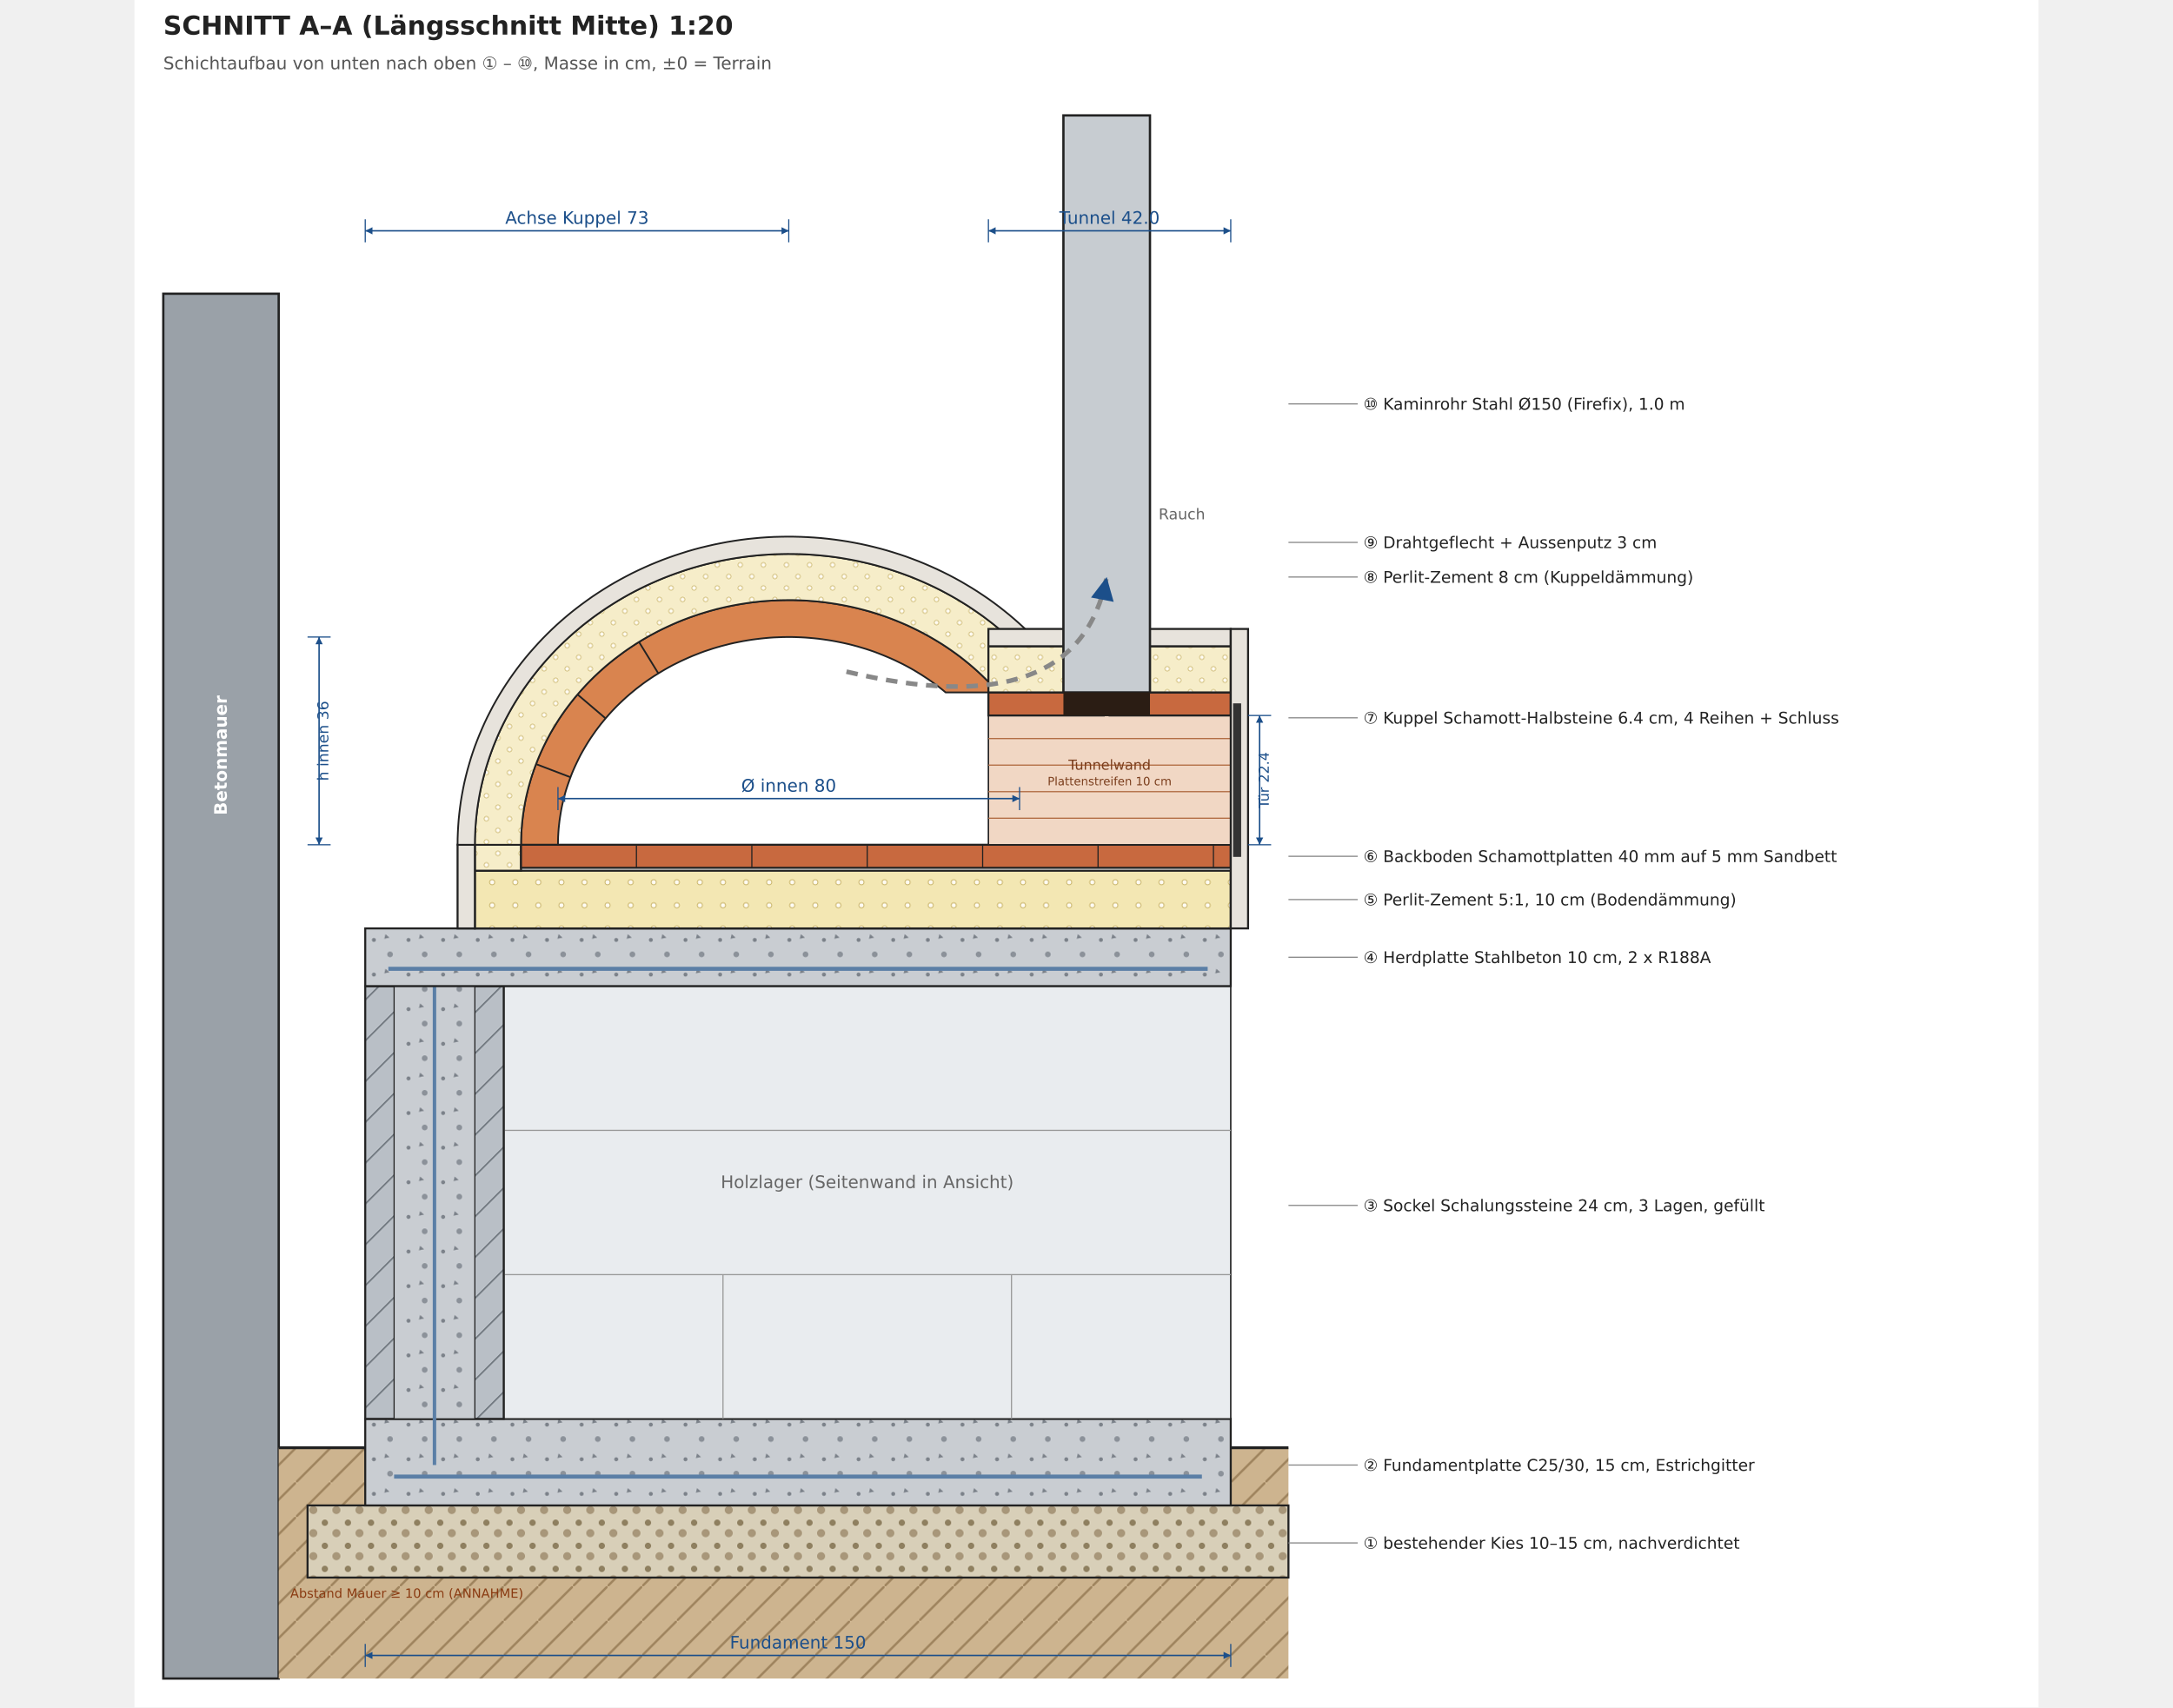
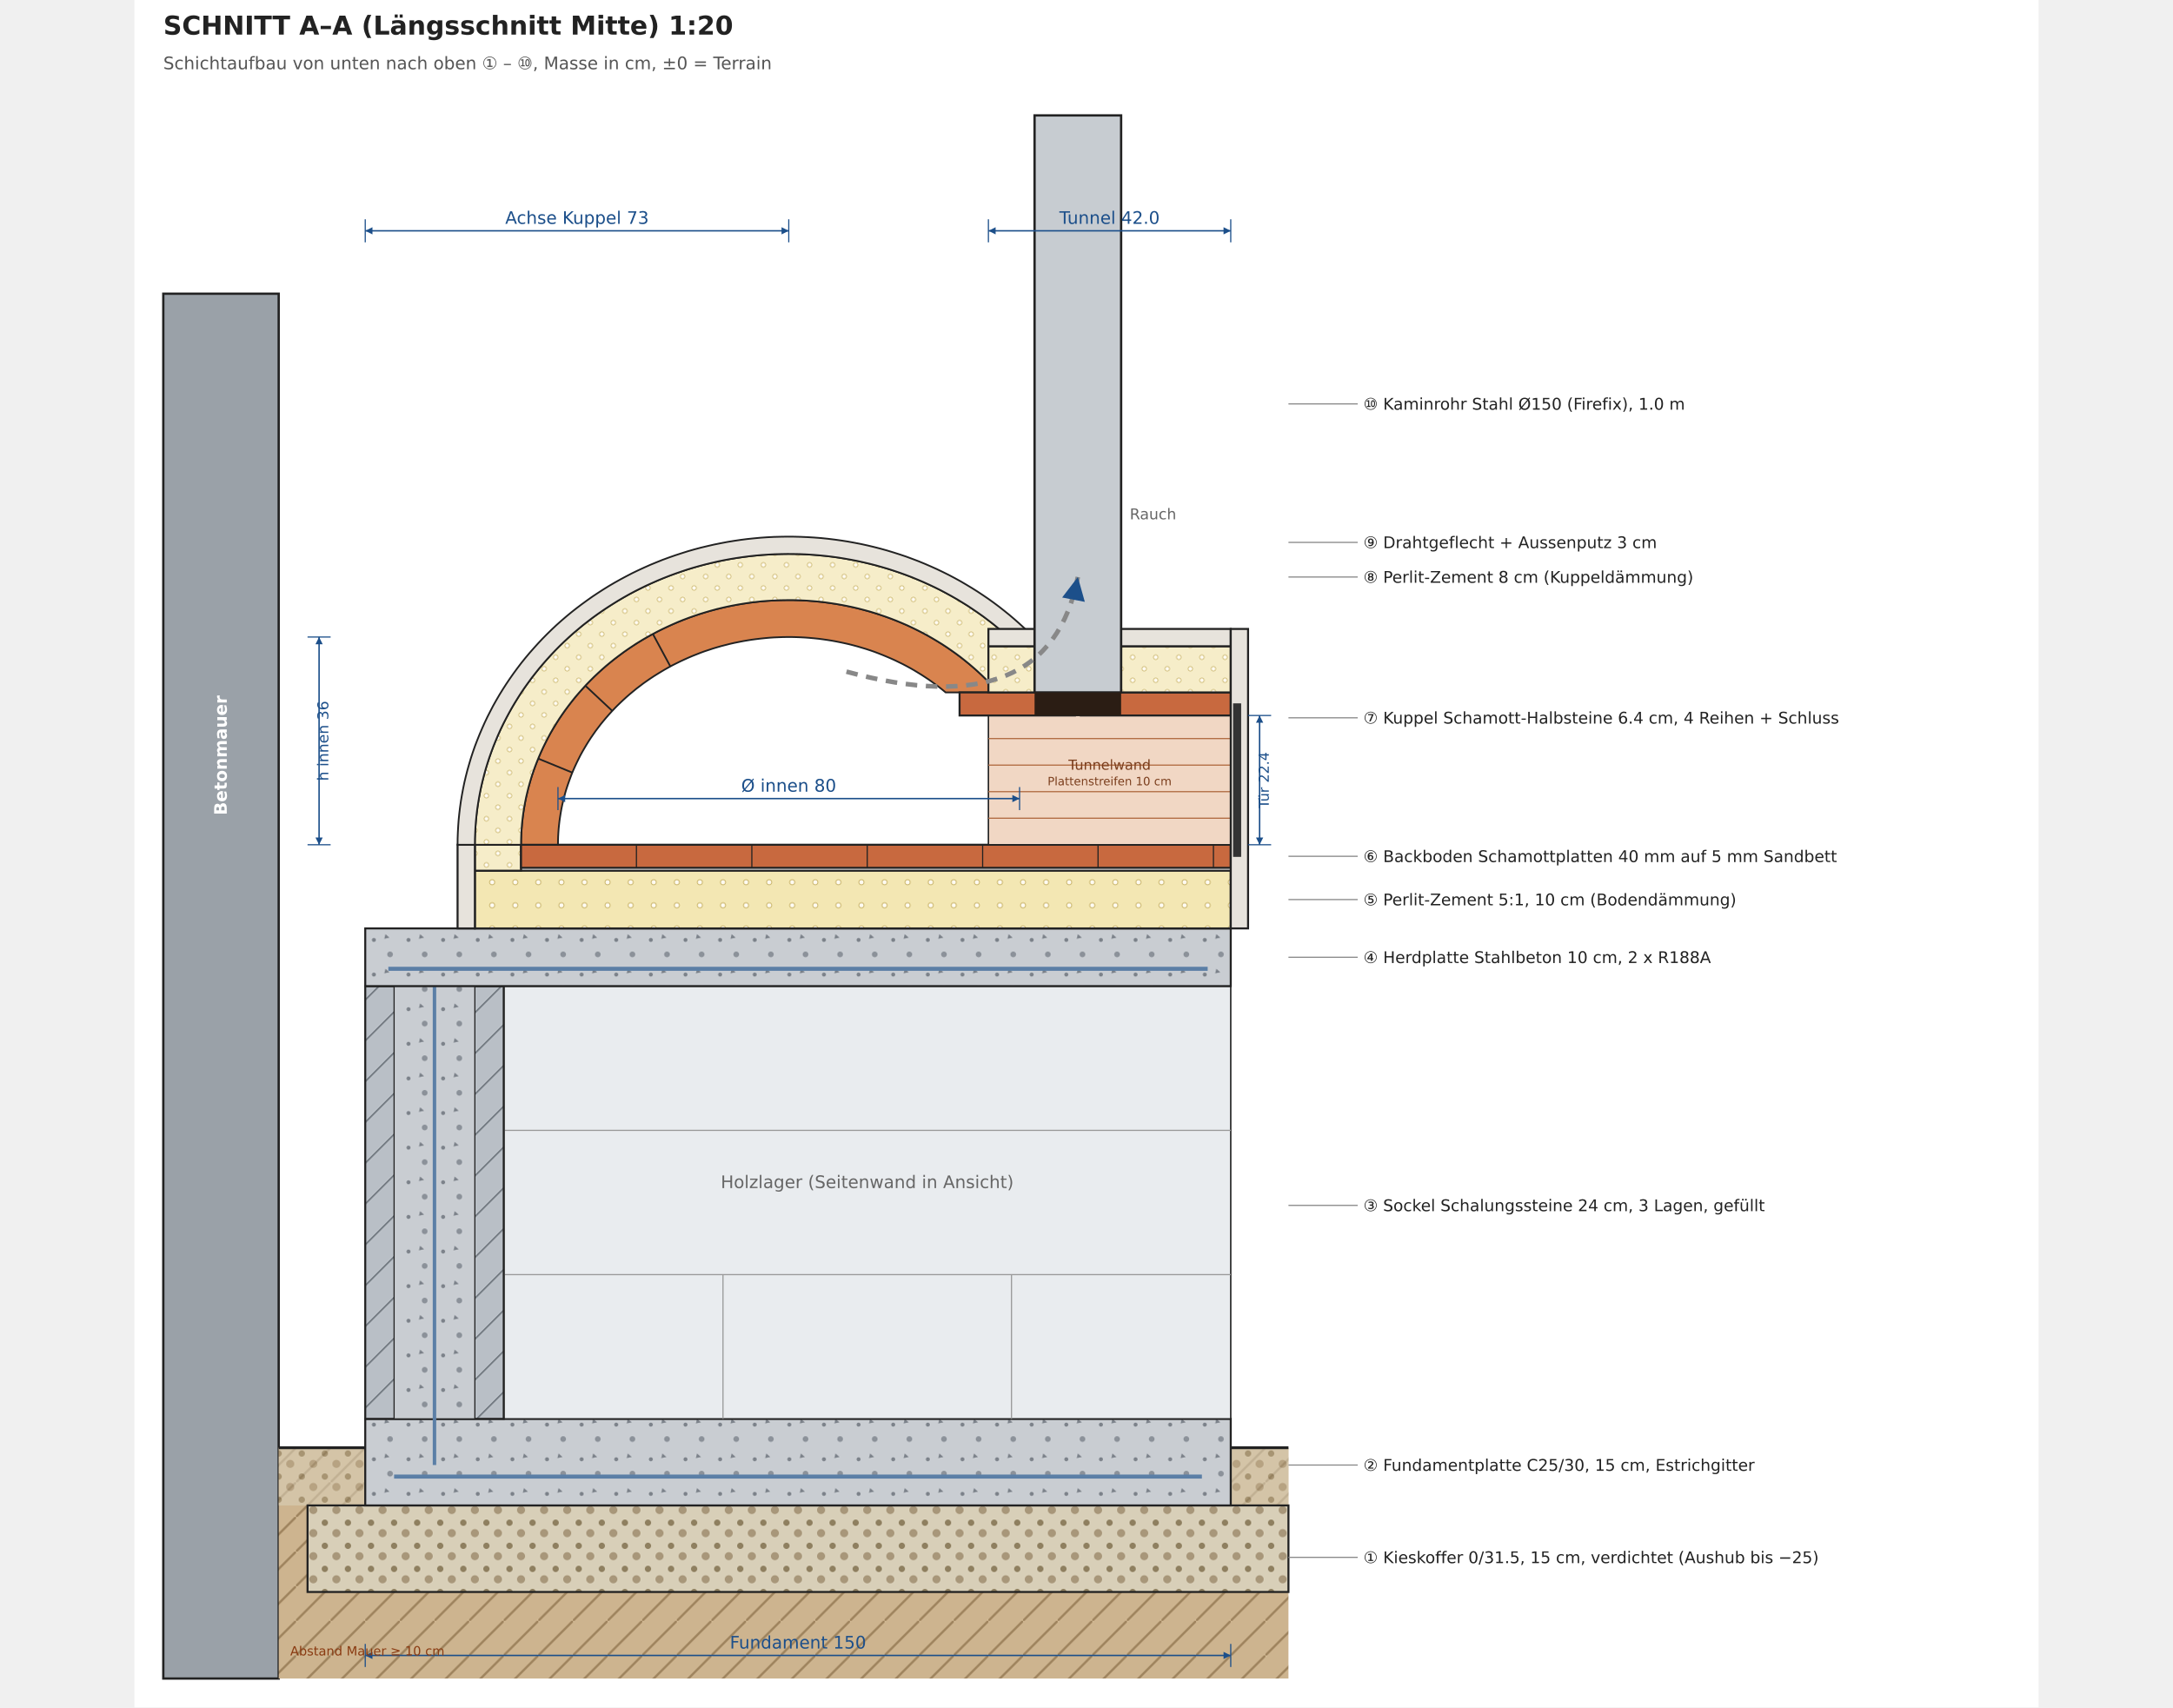
<svg xmlns="http://www.w3.org/2000/svg" width="1400" height="1100" viewBox="-40 -250.9 330 295.9" font-family="DejaVu Sans, Arial, sans-serif">
  <defs>
    <pattern id="pKies" width="4" height="4" patternUnits="userSpaceOnUse">
      <rect width="4" height="4" fill="#d8cfb8" />
      <circle cx="1" cy="1" r="0.55" fill="#8f8060" />
      <circle cx="3" cy="2.8" r="0.7" fill="#a8977a" />
    </pattern>
    <pattern id="pBeton" width="6" height="6" patternUnits="userSpaceOnUse">
      <rect width="6" height="6" fill="#c9cdd2" />
      <circle cx="1.5" cy="2" r="0.35" fill="#7d838b" />
      <circle cx="4.3" cy="4.5" r="0.5" fill="#8c929a" />
      <path d="M3.5 1 l0.7 0.6 l-0.9 0.2z" fill="#7d838b" />
    </pattern>
    <pattern id="pSchal" width="5" height="5" patternUnits="userSpaceOnUse" patternTransform="rotate(45)">
      <rect width="5" height="5" fill="#b9bfc6" />
      <line x1="0" y1="0" x2="0" y2="5" stroke="#6d747c" stroke-width="0.5" />
    </pattern>
    <pattern id="pPerlit" width="4" height="4" patternUnits="userSpaceOnUse">
      <rect width="4" height="4" fill="#f3e7b3" />
      <circle cx="2" cy="2" r="0.45" fill="#fffaf0" stroke="#c8b46a" stroke-width="0.15" />
    </pattern>
    <pattern id="pIso" width="4" height="4" patternUnits="userSpaceOnUse">
      <rect width="4" height="4" fill="#f6edc9" />
      <circle cx="1" cy="3" r="0.4" fill="#fffaf0" stroke="#c8b46a" stroke-width="0.12" />
      <circle cx="3" cy="1" r="0.4" fill="#fffaf0" stroke="#c8b46a" stroke-width="0.12" />
    </pattern>
    <pattern id="pErde" width="6" height="6" patternUnits="userSpaceOnUse">
      <rect width="6" height="6" fill="#cdb48f" />
      <path d="M0 6 L6 0" stroke="#a0855f" stroke-width="0.4" />
    </pattern>
    <marker id="arr" viewBox="0 0 10 10" refX="10" refY="5" markerWidth="5" markerHeight="5" orient="auto-start-reverse">
      <path d="M0 0 L10 5 L0 10 z" fill="#1c4f8a" />
    </marker>
  </defs>
  <rect x="-40" y="-250.9" width="330" height="295.9" fill="#ffffff" />
  <rect x="-35.00" y="-200.00" width="20.00" height="240.00" fill="#9aa1a8" stroke="#222" stroke-width="0.4" />
  <text x="-24.00" y="-120.00" font-size="3" text-anchor="middle" fill="#fff" font-weight="bold" transform="rotate(-90 -24.00 -120.00)">Betonmauer</text>
  <rect x="-15.00" y="0.00" width="175.00" height="40.00" fill="url(#pErde)" stroke="none" stroke-width="0" />
+   <rect x="-15.00" y="0.00" width="175.00" height="10.00" fill="url(#pKies)" stroke="none" stroke-width="0" opacity="0.6" />
  <line x1="-15.00" y1="0.00" x2="160.00" y2="0.00" stroke="#222" stroke-width="0.5" />
-   <rect x="-10.00" y="10.00" width="170.00" height="12.50" fill="url(#pKies)" stroke="#222" stroke-width="0.35" />
+   <rect x="-10.00" y="10.00" width="170.00" height="15.00" fill="url(#pKies)" stroke="#222" stroke-width="0.35" />
  <rect x="0.00" y="-5.00" width="150.00" height="15.00" fill="url(#pBeton)" stroke="#222" stroke-width="0.35" />
  <line x1="5.00" y1="5.00" x2="145.00" y2="5.00" stroke="#5b7fa6" stroke-width="0.7" />
  <rect x="24.00" y="-80.00" width="126.00" height="75.00" fill="#e9ecef" stroke="#222" stroke-width="0.25" />
  <line x1="24.00" y1="-30.00" x2="150.00" y2="-30.00" stroke="#999" stroke-width="0.2" />
  <line x1="24.00" y1="-55.00" x2="150.00" y2="-55.00" stroke="#999" stroke-width="0.2" />
  <line x1="62.00" y1="-5.00" x2="62.00" y2="-30.00" stroke="#999" stroke-width="0.2" />
  <line x1="112.00" y1="-5.00" x2="112.00" y2="-30.00" stroke="#999" stroke-width="0.2" />
  <rect x="0.00" y="-80.00" width="24.00" height="75.00" fill="url(#pSchal)" stroke="#222" stroke-width="0.35" />
  <rect x="5.00" y="-80.00" width="14.00" height="75.00" fill="url(#pBeton)" stroke="#222" stroke-width="0.2" />
  <line x1="12.00" y1="3.00" x2="12.00" y2="-87.00" stroke="#5b7fa6" stroke-width="0.6" />
  <text x="87.00" y="-45.00" font-size="3" text-anchor="middle" fill="#666" font-weight="normal">Holzlager (Seitenwand in Ansicht)</text>
  <rect x="0.00" y="-90.00" width="150.00" height="10.00" fill="url(#pBeton)" stroke="#222" stroke-width="0.35" />
  <line x1="4.00" y1="-83.00" x2="146.00" y2="-83.00" stroke="#5b7fa6" stroke-width="0.7" />
  <rect x="19.00" y="-100.00" width="131.00" height="10.00" fill="url(#pPerlit)" stroke="#222" stroke-width="0.35" />
  <rect x="19.00" y="-104.50" width="8.00" height="4.50" fill="url(#pIso)" stroke="#222" stroke-width="0.35" />
  <rect x="16.00" y="-104.50" width="3.00" height="14.50" fill="#e7e3dc" stroke="#222" stroke-width="0.35" />
  <rect x="27.00" y="-104.50" width="123.00" height="4.00" fill="#c8693f" stroke="#222" stroke-width="0.35" />
  <line x1="47.00" y1="-104.50" x2="47.00" y2="-100.50" stroke="#222" stroke-width="0.2" />
  <line x1="67.00" y1="-104.50" x2="67.00" y2="-100.50" stroke="#222" stroke-width="0.2" />
  <line x1="87.00" y1="-104.50" x2="87.00" y2="-100.50" stroke="#222" stroke-width="0.2" />
  <line x1="107.00" y1="-104.50" x2="107.00" y2="-100.50" stroke="#222" stroke-width="0.2" />
  <line x1="127.00" y1="-104.50" x2="127.00" y2="-100.50" stroke="#222" stroke-width="0.2" />
  <line x1="147.00" y1="-104.50" x2="147.00" y2="-100.50" stroke="#222" stroke-width="0.2" />
  <polygon points="109.71,-130.90 109.11,-131.58 108.49,-132.24 107.86,-132.90 107.21,-133.54 106.55,-134.17 105.87,-134.79 105.18,-135.39 104.48,-135.98 103.77,-136.56 103.04,-137.12 102.30,-137.67 101.54,-138.21 100.78,-138.73 100.00,-139.24 99.22,-139.73 98.42,-140.21 97.61,-140.67 96.79,-141.12 95.96,-141.55 95.12,-141.97 94.27,-142.37 93.41,-142.75 92.55,-143.12 91.67,-143.47 90.79,-143.81 89.90,-144.13 89.01,-144.43 88.10,-144.71 87.20,-144.98 86.28,-145.23 85.36,-145.47 84.44,-145.68 83.51,-145.88 82.57,-146.06 81.63,-146.23 80.69,-146.37 79.75,-146.50 78.80,-146.61 77.85,-146.70 76.90,-146.78 75.95,-146.84 74.99,-146.87 74.04,-146.90 73.08,-146.90 72.13,-146.88 71.18,-146.85 70.22,-146.80 69.27,-146.73 68.32,-146.65 67.37,-146.54 66.43,-146.42 65.48,-146.28 64.55,-146.12 63.61,-145.95 62.68,-145.75 61.75,-145.54 60.83,-145.31 59.91,-145.07 59.00,-144.81 58.10,-144.53 57.20,-144.23 56.31,-143.92 55.43,-143.59 54.55,-143.24 53.68,-142.88 52.82,-142.50 51.97,-142.11 51.13,-141.70 50.29,-141.27 49.47,-140.83 48.66,-140.37 47.86,-139.90 47.06,-139.41 46.28,-138.91 45.51,-138.39 44.76,-137.86 44.01,-137.31 43.28,-136.75 42.56,-136.18 41.85,-135.59 41.16,-134.99 40.48,-134.38 39.81,-133.75 39.16,-133.12 38.52,-132.47 37.90,-131.80 37.29,-131.13 36.70,-130.45 36.13,-129.75 35.57,-129.05 35.02,-128.33 34.49,-127.60 33.98,-126.87 33.48,-126.12 33.01,-125.36 32.55,-124.60 32.10,-123.83 31.67,-123.05 31.27,-122.26 30.87,-121.46 30.50,-120.66 30.15,-119.85 29.81,-119.03 29.49,-118.21 29.19,-117.38 28.91,-116.55 28.65,-115.71 28.41,-114.86 28.18,-114.02 27.98,-113.16 27.79,-112.31 27.63,-111.45 27.48,-110.59 27.35,-109.72 27.25,-108.86 27.16,-107.99 27.09,-107.12 27.04,-106.24 27.01,-105.37 27.00,-104.50 33.40,-104.50 33.41,-105.20 33.43,-105.89 33.47,-106.59 33.52,-107.28 33.59,-107.97 33.67,-108.66 33.77,-109.35 33.88,-110.04 34.00,-110.73 34.14,-111.41 34.30,-112.09 34.47,-112.77 34.65,-113.45 34.85,-114.12 35.07,-114.79 35.30,-115.45 35.54,-116.11 35.79,-116.77 36.06,-117.42 36.35,-118.07 36.65,-118.71 36.96,-119.34 37.28,-119.98 37.62,-120.60 37.98,-121.22 38.34,-121.83 38.72,-122.44 39.11,-123.04 39.52,-123.63 39.93,-124.22 40.36,-124.79 40.80,-125.37 41.26,-125.93 41.72,-126.48 42.20,-127.03 42.69,-127.57 43.19,-128.10 43.70,-128.62 44.23,-129.13 44.76,-129.63 45.31,-130.13 45.86,-130.61 46.43,-131.08 47.00,-131.55 47.59,-132.00 48.18,-132.45 48.79,-132.88 49.40,-133.30 50.02,-133.71 50.66,-134.11 51.30,-134.50 51.94,-134.88 52.60,-135.25 53.26,-135.61 53.94,-135.95 54.61,-136.28 55.30,-136.60 55.99,-136.91 56.69,-137.21 57.40,-137.49 58.11,-137.77 58.82,-138.03 59.55,-138.27 60.27,-138.51 61.01,-138.73 61.74,-138.94 62.49,-139.13 63.23,-139.32 63.98,-139.49 64.73,-139.64 65.49,-139.79 66.25,-139.92 67.01,-140.04 67.77,-140.14 68.54,-140.23 69.31,-140.31 70.08,-140.38 70.85,-140.43 71.62,-140.46 72.39,-140.49 73.16,-140.50 73.94,-140.50 74.71,-140.48 75.48,-140.45 76.25,-140.41 77.02,-140.35 77.79,-140.28 78.56,-140.20 79.32,-140.10 80.09,-139.99 80.85,-139.87 81.61,-139.73 82.36,-139.58 83.11,-139.42 83.86,-139.25 84.60,-139.06 85.34,-138.86 86.08,-138.64 86.81,-138.42 87.54,-138.18 88.26,-137.93 88.97,-137.66 89.68,-137.38 90.38,-137.09 91.08,-136.79 91.77,-136.48 92.45,-136.15 93.13,-135.82 93.80,-135.47 94.46,-135.11 95.11,-134.74 95.75,-134.35 96.39,-133.96 97.02,-133.55 97.64,-133.14 98.25,-132.71 98.85,-132.27 99.44,-131.83 100.02,-131.37 100.59,-130.90" fill="#d9844f" stroke="#222" stroke-width="0.3" />
  <polygon points="119.74,-130.90 119.11,-131.82 118.47,-132.73 117.80,-133.62 117.11,-134.50 116.40,-135.37 115.67,-136.22 114.92,-137.06 114.15,-137.88 113.37,-138.69 112.56,-139.48 111.74,-140.26 110.90,-141.02 110.04,-141.76 109.16,-142.48 108.27,-143.19 107.36,-143.88 106.43,-144.55 105.49,-145.20 104.54,-145.83 103.57,-146.44 102.58,-147.04 101.58,-147.61 100.57,-148.16 99.55,-148.70 98.51,-149.21 97.47,-149.70 96.41,-150.17 95.34,-150.62 94.26,-151.05 93.17,-151.45 92.07,-151.84 90.96,-152.20 89.85,-152.54 88.72,-152.86 87.59,-153.15 86.46,-153.43 85.31,-153.68 84.17,-153.90 83.01,-154.11 81.85,-154.29 80.69,-154.45 79.53,-154.58 78.36,-154.69 77.19,-154.78 76.02,-154.84 74.84,-154.88 73.67,-154.90 72.50,-154.89 71.32,-154.86 70.15,-154.81 68.98,-154.73 67.81,-154.63 66.64,-154.51 65.48,-154.36 64.32,-154.19 63.16,-154.00 62.01,-153.78 60.87,-153.54 59.73,-153.28 58.59,-153.00 57.47,-152.69 56.35,-152.36 55.24,-152.01 54.13,-151.63 53.04,-151.24 51.96,-150.82 50.88,-150.38 49.82,-149.92 48.77,-149.44 47.73,-148.93 46.70,-148.41 45.68,-147.87 44.68,-147.30 43.69,-146.72 42.71,-146.11 41.75,-145.49 40.80,-144.85 39.87,-144.19 38.95,-143.51 38.05,-142.81 37.16,-142.09 36.30,-141.36 35.45,-140.61 34.61,-139.84 33.80,-139.06 33.00,-138.26 32.23,-137.44 31.47,-136.61 30.73,-135.76 30.01,-134.90 29.31,-134.03 28.64,-133.14 27.98,-132.24 27.34,-131.32 26.73,-130.40 26.14,-129.46 25.57,-128.51 25.02,-127.54 24.49,-126.57 23.99,-125.59 23.51,-124.60 23.05,-123.59 22.62,-122.58 22.21,-121.56 21.83,-120.54 21.47,-119.50 21.13,-118.46 20.81,-117.41 20.53,-116.35 20.26,-115.29 20.02,-114.23 19.81,-113.16 19.62,-112.09 19.46,-111.01 19.32,-109.93 19.20,-108.85 19.11,-107.76 19.05,-106.68 19.01,-105.59 19.00,-104.50 27.00,-104.50 27.01,-105.42 27.04,-106.33 27.10,-107.24 27.17,-108.16 27.27,-109.07 27.39,-109.98 27.53,-110.88 27.69,-111.79 27.87,-112.69 28.08,-113.58 28.30,-114.47 28.55,-115.36 28.81,-116.24 29.10,-117.12 29.41,-117.99 29.74,-118.85 30.09,-119.71 30.46,-120.56 30.85,-121.41 31.26,-122.24 31.69,-123.07 32.13,-123.89 32.60,-124.70 33.09,-125.50 33.59,-126.29 34.12,-127.07 34.66,-127.84 35.22,-128.59 35.80,-129.34 36.39,-130.08 37.01,-130.80 37.64,-131.51 38.28,-132.21 38.95,-132.90 39.62,-133.57 40.32,-134.23 41.03,-134.88 41.75,-135.51 42.49,-136.12 43.25,-136.73 44.02,-137.31 44.80,-137.89 45.59,-138.44 46.40,-138.98 47.22,-139.51 48.05,-140.02 48.90,-140.51 49.76,-140.98 50.62,-141.44 51.50,-141.88 52.39,-142.30 53.29,-142.71 54.19,-143.10 55.11,-143.47 56.03,-143.82 56.97,-144.15 57.91,-144.47 58.86,-144.76 59.81,-145.04 60.77,-145.30 61.74,-145.54 62.71,-145.76 63.69,-145.96 64.67,-146.14 65.65,-146.30 66.64,-146.45 67.64,-146.57 68.63,-146.68 69.63,-146.76 70.63,-146.82 71.63,-146.87 72.63,-146.89 73.63,-146.90 74.63,-146.89 75.63,-146.85 76.63,-146.80 77.63,-146.72 78.63,-146.63 79.62,-146.52 80.61,-146.38 81.60,-146.23 82.58,-146.06 83.56,-145.87 84.54,-145.66 85.51,-145.43 86.47,-145.18 87.43,-144.92 88.38,-144.63 89.32,-144.32 90.26,-144.00 91.19,-143.66 92.11,-143.30 93.02,-142.92 93.93,-142.53 94.82,-142.11 95.70,-141.68 96.58,-141.23 97.44,-140.77 98.29,-140.28 99.13,-139.78 99.96,-139.27 100.77,-138.74 101.57,-138.19 102.36,-137.63 103.14,-137.05 103.90,-136.45 104.65,-135.84 105.38,-135.22 106.10,-134.58 106.80,-133.93 107.49,-133.26 108.16,-132.59 108.82,-131.89 109.46,-131.19 110.08,-130.47 110.68,-129.74 111.27,-129.00 111.84,-128.25 112.39,-127.48 112.93,-126.71" fill="url(#pIso)" stroke="#222" stroke-width="0.3" />
  <polygon points="117.30,-138.90 116.54,-139.72 115.76,-140.53 114.97,-141.33 114.15,-142.11 113.32,-142.87 112.47,-143.62 111.61,-144.35 110.73,-145.06 109.84,-145.76 108.93,-146.44 108.00,-147.11 107.06,-147.75 106.11,-148.38 105.14,-148.99 104.16,-149.58 103.17,-150.16 102.17,-150.71 101.15,-151.25 100.12,-151.76 99.08,-152.26 98.03,-152.73 96.97,-153.19 95.90,-153.63 94.82,-154.04 93.74,-154.44 92.64,-154.81 91.54,-155.16 90.42,-155.50 89.31,-155.81 88.18,-156.10 87.05,-156.37 85.91,-156.62 84.77,-156.84 83.62,-157.05 82.47,-157.23 81.32,-157.39 80.16,-157.53 79.00,-157.65 77.83,-157.74 76.67,-157.81 75.50,-157.86 74.33,-157.89 73.17,-157.90 72.00,-157.88 70.83,-157.85 69.66,-157.79 68.50,-157.71 67.34,-157.60 66.18,-157.48 65.02,-157.33 63.87,-157.16 62.72,-156.97 61.57,-156.75 60.43,-156.52 59.30,-156.26 58.17,-155.99 57.04,-155.69 55.93,-155.37 54.82,-155.02 53.72,-154.66 52.63,-154.28 51.54,-153.88 50.47,-153.45 49.40,-153.01 48.34,-152.54 47.30,-152.06 46.26,-151.56 45.24,-151.03 44.23,-150.49 43.23,-149.93 42.24,-149.35 41.27,-148.75 40.31,-148.13 39.36,-147.50 38.43,-146.84 37.51,-146.17 36.60,-145.48 35.71,-144.78 34.84,-144.06 33.98,-143.32 33.14,-142.57 32.32,-141.80 31.51,-141.01 30.72,-140.21 29.95,-139.39 29.20,-138.56 28.46,-137.72 27.74,-136.86 27.04,-135.99 26.37,-135.11 25.71,-134.21 25.07,-133.30 24.45,-132.38 23.85,-131.45 23.27,-130.51 22.71,-129.55 22.17,-128.59 21.66,-127.61 21.16,-126.63 20.69,-125.64 20.24,-124.63 19.81,-123.62 19.40,-122.60 19.01,-121.58 18.65,-120.55 18.31,-119.51 18.00,-118.46 17.70,-117.41 17.43,-116.35 17.18,-115.29 16.96,-114.22 16.76,-113.15 16.58,-112.08 16.43,-111.00 16.30,-109.92 16.19,-108.84 16.11,-107.76 16.05,-106.67 16.01,-105.59 16.00,-104.50 19.00,-104.50 19.01,-105.53 19.05,-106.55 19.10,-107.57 19.18,-108.60 19.28,-109.62 19.40,-110.64 19.55,-111.65 19.72,-112.67 19.91,-113.68 20.12,-114.68 20.36,-115.69 20.61,-116.68 20.89,-117.68 21.19,-118.66 21.51,-119.64 21.86,-120.62 22.22,-121.59 22.61,-122.55 23.01,-123.50 23.44,-124.45 23.89,-125.39 24.36,-126.31 24.85,-127.23 25.36,-128.15 25.89,-129.05 26.44,-129.94 27.00,-130.82 27.59,-131.69 28.20,-132.54 28.82,-133.39 29.47,-134.22 30.13,-135.05 30.81,-135.85 31.51,-136.65 32.22,-137.43 32.95,-138.20 33.70,-138.96 34.47,-139.70 35.25,-140.43 36.04,-141.14 36.86,-141.83 37.68,-142.52 38.53,-143.18 39.38,-143.83 40.25,-144.46 41.14,-145.08 42.04,-145.68 42.95,-146.26 43.87,-146.83 44.81,-147.38 45.75,-147.91 46.71,-148.42 47.68,-148.91 48.66,-149.39 49.65,-149.84 50.65,-150.28 51.66,-150.70 52.68,-151.10 53.71,-151.48 54.75,-151.84 55.79,-152.19 56.84,-152.51 57.90,-152.81 58.96,-153.09 60.03,-153.35 61.11,-153.60 62.19,-153.82 63.28,-154.02 64.36,-154.20 65.46,-154.36 66.55,-154.50 67.65,-154.62 68.76,-154.72 69.86,-154.79 70.96,-154.85 72.07,-154.88 73.18,-154.90 74.28,-154.89 75.39,-154.87 76.50,-154.82 77.60,-154.75 78.70,-154.66 79.80,-154.55 80.90,-154.42 82.00,-154.27 83.09,-154.09 84.17,-153.90 85.26,-153.69 86.33,-153.45 87.41,-153.20 88.47,-152.93 89.53,-152.63 90.59,-152.32 91.63,-151.98 92.67,-151.63 93.70,-151.26 94.73,-150.87 95.74,-150.45 96.75,-150.02 97.74,-149.57 98.72,-149.11 99.70,-148.62 100.66,-148.11 101.61,-147.59 102.56,-147.05 103.48,-146.49 104.40,-145.92 105.30,-145.32 106.19,-144.71 107.07,-144.09 107.93,-143.44 108.78,-142.79 109.61,-142.11 110.43,-141.42 111.23,-140.71 112.02,-139.99 112.79,-139.26 113.55,-138.51 114.29,-137.74 115.01,-136.97" fill="#e7e3dc" stroke="#222" stroke-width="0.3" />
  <line x1="33.40" y1="-104.50" x2="27.00" y2="-104.50" stroke="#222" stroke-width="0.3" />
-   <line x1="35.57" y1="-116.20" x2="29.59" y2="-118.48" stroke="#222" stroke-width="0.3" />
-   <line x1="41.65" y1="-126.40" x2="36.78" y2="-130.55" stroke="#222" stroke-width="0.3" />
-   <line x1="50.79" y1="-134.20" x2="47.44" y2="-139.65" stroke="#222" stroke-width="0.3" />
+   <line x1="35.89" y1="-117.00" x2="29.97" y2="-119.43" stroke="#222" stroke-width="0.3" />
+   <line x1="42.81" y1="-127.70" x2="38.14" y2="-132.07" stroke="#222" stroke-width="0.3" />
+   <line x1="52.88" y1="-135.40" x2="49.84" y2="-141.04" stroke="#222" stroke-width="0.3" />
  <rect x="108.00" y="-126.90" width="42.00" height="22.40" fill="#f1d7c4" stroke="#222" stroke-width="0.25" />
  <line x1="108.00" y1="-109.10" x2="150.00" y2="-109.10" stroke="#b06a40" stroke-width="0.2" />
  <line x1="108.00" y1="-113.70" x2="150.00" y2="-113.70" stroke="#b06a40" stroke-width="0.2" />
  <line x1="108.00" y1="-118.30" x2="150.00" y2="-118.30" stroke="#b06a40" stroke-width="0.2" />
  <line x1="108.00" y1="-122.90" x2="150.00" y2="-122.90" stroke="#b06a40" stroke-width="0.2" />
  <text x="129.00" y="-117.50" font-size="2.4" text-anchor="middle" fill="#7a3d1c" font-weight="normal">Tunnelwand</text>
  <text x="129.00" y="-114.80" font-size="2.0" text-anchor="middle" fill="#7a3d1c" font-weight="normal">Plattenstreifen 10 cm</text>
-   <rect x="108.00" y="-130.90" width="20.00" height="4.00" fill="#c8693f" stroke="#222" stroke-width="0.35" />
-   <rect x="129.00" y="-130.90" width="21.00" height="4.00" fill="#c8693f" stroke="#222" stroke-width="0.35" />
+   <rect x="103.00" y="-130.90" width="20.00" height="4.00" fill="#c8693f" stroke="#222" stroke-width="0.35" />
+   <rect x="124.00" y="-130.90" width="26.00" height="4.00" fill="#c8693f" stroke="#222" stroke-width="0.35" />
  <rect x="108.00" y="-138.90" width="42.00" height="8.00" fill="url(#pIso)" stroke="#222" stroke-width="0.35" />
  <rect x="108.00" y="-141.90" width="42.00" height="3.00" fill="#e7e3dc" stroke="#222" stroke-width="0.35" />
  <rect x="150.00" y="-141.90" width="3.00" height="51.90" fill="#e7e3dc" stroke="#222" stroke-width="0.35" />
-   <rect x="121.00" y="-230.90" width="15.00" height="100.00" fill="#c7ccd1" stroke="#222" stroke-width="0.4" />
-   <rect x="121.00" y="-130.90" width="15.00" height="4.00" fill="#2b1d14" stroke="none" stroke-width="0" />
-   <path d="M 83.4 -134.5 Q 123.5 -124.9 128.5 -150.9" fill="none" stroke="#888" stroke-width="0.8" stroke-dasharray="2 1.5" marker-end="url(#arr)" />
-   <text x="137.50" y="-160.90" font-size="2.6" text-anchor="start" fill="#666" font-weight="normal">Rauch</text>
+   <rect x="116.00" y="-230.90" width="15.00" height="100.00" fill="#c7ccd1" stroke="#222" stroke-width="0.4" />
+   <rect x="116.00" y="-130.90" width="15.00" height="4.00" fill="#2b1d14" stroke="none" stroke-width="0" />
+   <path d="M 83.4 -134.5 Q 118.5 -124.9 123.5 -150.9" fill="none" stroke="#888" stroke-width="0.8" stroke-dasharray="2 1.5" marker-end="url(#arr)" />
+   <text x="132.50" y="-160.90" font-size="2.6" text-anchor="start" fill="#666" font-weight="normal">Rauch</text>
  <rect x="150.50" y="-128.90" width="1.20" height="26.40" fill="#333" stroke="#333" stroke-width="0.2" />
-   <line x1="160.00" y1="16.50" x2="172.00" y2="16.50" stroke="#888" stroke-width="0.2" />
-   <text x="173.00" y="17.50" font-size="2.8" text-anchor="start" fill="#222" font-weight="normal">① bestehender Kies 10–15 cm, nachverdichtet</text>
+   <line x1="160.00" y1="19.00" x2="172.00" y2="19.00" stroke="#888" stroke-width="0.2" />
+   <text x="173.00" y="20.00" font-size="2.8" text-anchor="start" fill="#222" font-weight="normal">① Kieskoffer 0/31.5, 15 cm, verdichtet (Aushub bis −25)</text>
  <line x1="160.00" y1="3.00" x2="172.00" y2="3.00" stroke="#888" stroke-width="0.2" />
  <text x="173.00" y="4.00" font-size="2.8" text-anchor="start" fill="#222" font-weight="normal">② Fundamentplatte C25/30, 15 cm, Estrichgitter</text>
  <line x1="160.00" y1="-42.00" x2="172.00" y2="-42.00" stroke="#888" stroke-width="0.2" />
  <text x="173.00" y="-41.00" font-size="2.8" text-anchor="start" fill="#222" font-weight="normal">③ Sockel Schalungssteine 24 cm, 3 Lagen, gefüllt</text>
  <line x1="160.00" y1="-85.00" x2="172.00" y2="-85.00" stroke="#888" stroke-width="0.2" />
  <text x="173.00" y="-84.00" font-size="2.8" text-anchor="start" fill="#222" font-weight="normal">④ Herdplatte Stahlbeton 10 cm, 2 x R188A</text>
  <line x1="160.00" y1="-95.00" x2="172.00" y2="-95.00" stroke="#888" stroke-width="0.2" />
  <text x="173.00" y="-94.00" font-size="2.8" text-anchor="start" fill="#222" font-weight="normal">⑤ Perlit-Zement 5:1, 10 cm (Bodendämmung)</text>
  <line x1="160.00" y1="-102.50" x2="172.00" y2="-102.50" stroke="#888" stroke-width="0.2" />
  <text x="173.00" y="-101.50" font-size="2.8" text-anchor="start" fill="#222" font-weight="normal">⑥ Backboden Schamottplatten 40 mm auf 5 mm Sandbett</text>
  <line x1="160.00" y1="-126.50" x2="172.00" y2="-126.50" stroke="#888" stroke-width="0.2" />
  <text x="173.00" y="-125.50" font-size="2.8" text-anchor="start" fill="#222" font-weight="normal">⑦ Kuppel Schamott-Halbsteine 6.4 cm, 4 Reihen + Schluss</text>
  <line x1="160.00" y1="-150.90" x2="172.00" y2="-150.90" stroke="#888" stroke-width="0.2" />
  <text x="173.00" y="-149.90" font-size="2.8" text-anchor="start" fill="#222" font-weight="normal">⑧ Perlit-Zement 8 cm (Kuppeldämmung)</text>
  <line x1="160.00" y1="-156.90" x2="172.00" y2="-156.90" stroke="#888" stroke-width="0.2" />
  <text x="173.00" y="-155.90" font-size="2.8" text-anchor="start" fill="#222" font-weight="normal">⑨ Drahtgeflecht + Aussenputz 3 cm</text>
  <line x1="160.00" y1="-180.90" x2="172.00" y2="-180.90" stroke="#888" stroke-width="0.2" />
  <text x="173.00" y="-179.90" font-size="2.8" text-anchor="start" fill="#222" font-weight="normal">⑩ Kaminrohr Stahl Ø150 (Firefix), 1.0 m</text>
  <line x1="0.00" y1="36.00" x2="150.00" y2="36.00" stroke="#1c4f8a" stroke-width="0.25" marker-start="url(#arr)" marker-end="url(#arr)" />
  <line x1="0.00" y1="34.00" x2="0.00" y2="38.00" stroke="#1c4f8a" stroke-width="0.2" />
  <line x1="150.00" y1="34.00" x2="150.00" y2="38.00" stroke="#1c4f8a" stroke-width="0.2" />
  <text x="75.00" y="34.80" font-size="3.0" text-anchor="middle" fill="#1c4f8a" font-weight="normal">Fundament 150</text>
  <line x1="33.40" y1="-112.50" x2="113.40" y2="-112.50" stroke="#1c4f8a" stroke-width="0.25" marker-start="url(#arr)" marker-end="url(#arr)" />
  <line x1="33.40" y1="-114.50" x2="33.40" y2="-110.50" stroke="#1c4f8a" stroke-width="0.2" />
  <line x1="113.40" y1="-114.50" x2="113.40" y2="-110.50" stroke="#1c4f8a" stroke-width="0.2" />
  <text x="73.40" y="-113.70" font-size="3.0" text-anchor="middle" fill="#1c4f8a" font-weight="normal">Ø innen 80</text>
  <line x1="0.00" y1="-210.90" x2="73.40" y2="-210.90" stroke="#1c4f8a" stroke-width="0.25" marker-start="url(#arr)" marker-end="url(#arr)" />
  <line x1="0.00" y1="-212.90" x2="0.00" y2="-208.90" stroke="#1c4f8a" stroke-width="0.2" />
  <line x1="73.40" y1="-212.90" x2="73.40" y2="-208.90" stroke="#1c4f8a" stroke-width="0.2" />
  <text x="36.70" y="-212.10" font-size="3.0" text-anchor="middle" fill="#1c4f8a" font-weight="normal">Achse Kuppel 73</text>
  <line x1="108.00" y1="-210.90" x2="150.00" y2="-210.90" stroke="#1c4f8a" stroke-width="0.25" marker-start="url(#arr)" marker-end="url(#arr)" />
  <line x1="108.00" y1="-212.90" x2="108.00" y2="-208.90" stroke="#1c4f8a" stroke-width="0.2" />
  <line x1="150.00" y1="-212.90" x2="150.00" y2="-208.90" stroke="#1c4f8a" stroke-width="0.2" />
  <text x="129.00" y="-212.10" font-size="3.0" text-anchor="middle" fill="#1c4f8a" font-weight="normal">Tunnel 42.0</text>
  <line x1="-8.00" y1="-104.50" x2="-8.00" y2="-140.50" stroke="#1c4f8a" stroke-width="0.25" marker-start="url(#arr)" marker-end="url(#arr)" />
  <line x1="-10.00" y1="-104.50" x2="-6.00" y2="-104.50" stroke="#1c4f8a" stroke-width="0.2" />
  <line x1="-10.00" y1="-140.50" x2="-6.00" y2="-140.50" stroke="#1c4f8a" stroke-width="0.2" />
  <text x="-6.40" y="-122.50" font-size="2.6" text-anchor="middle" fill="#1c4f8a" font-weight="normal" transform="rotate(-90 -6.40 -122.50)">h innen 36</text>
  <line x1="155.00" y1="-104.50" x2="155.00" y2="-126.90" stroke="#1c4f8a" stroke-width="0.25" marker-start="url(#arr)" marker-end="url(#arr)" />
  <line x1="153.00" y1="-104.50" x2="157.00" y2="-104.50" stroke="#1c4f8a" stroke-width="0.2" />
  <line x1="153.00" y1="-126.90" x2="157.00" y2="-126.90" stroke="#1c4f8a" stroke-width="0.2" />
  <text x="156.60" y="-115.70" font-size="2.4" text-anchor="middle" fill="#1c4f8a" font-weight="normal" transform="rotate(-90 156.60 -115.70)">Tür 22.4</text>
  <text x="-35.00" y="-244.90" font-size="4.5" text-anchor="start" fill="#222" font-weight="bold">SCHNITT A–A (Längsschnitt Mitte)  1:20</text>
  <text x="-35.00" y="-238.90" font-size="3" text-anchor="start" fill="#555" font-weight="normal">Schichtaufbau von unten nach oben ① – ⑩, Masse in cm, ±0 = Terrain</text>
-   <text x="-13.00" y="26.00" font-size="2.2" text-anchor="start" fill="#8a3b12" font-weight="normal">Abstand Mauer ≥ 10 cm (ANNAHME)</text>
+   <text x="-13.00" y="36.00" font-size="2.2" text-anchor="start" fill="#8a3b12" font-weight="normal">Abstand Mauer ≥ 10 cm</text>
</svg>
